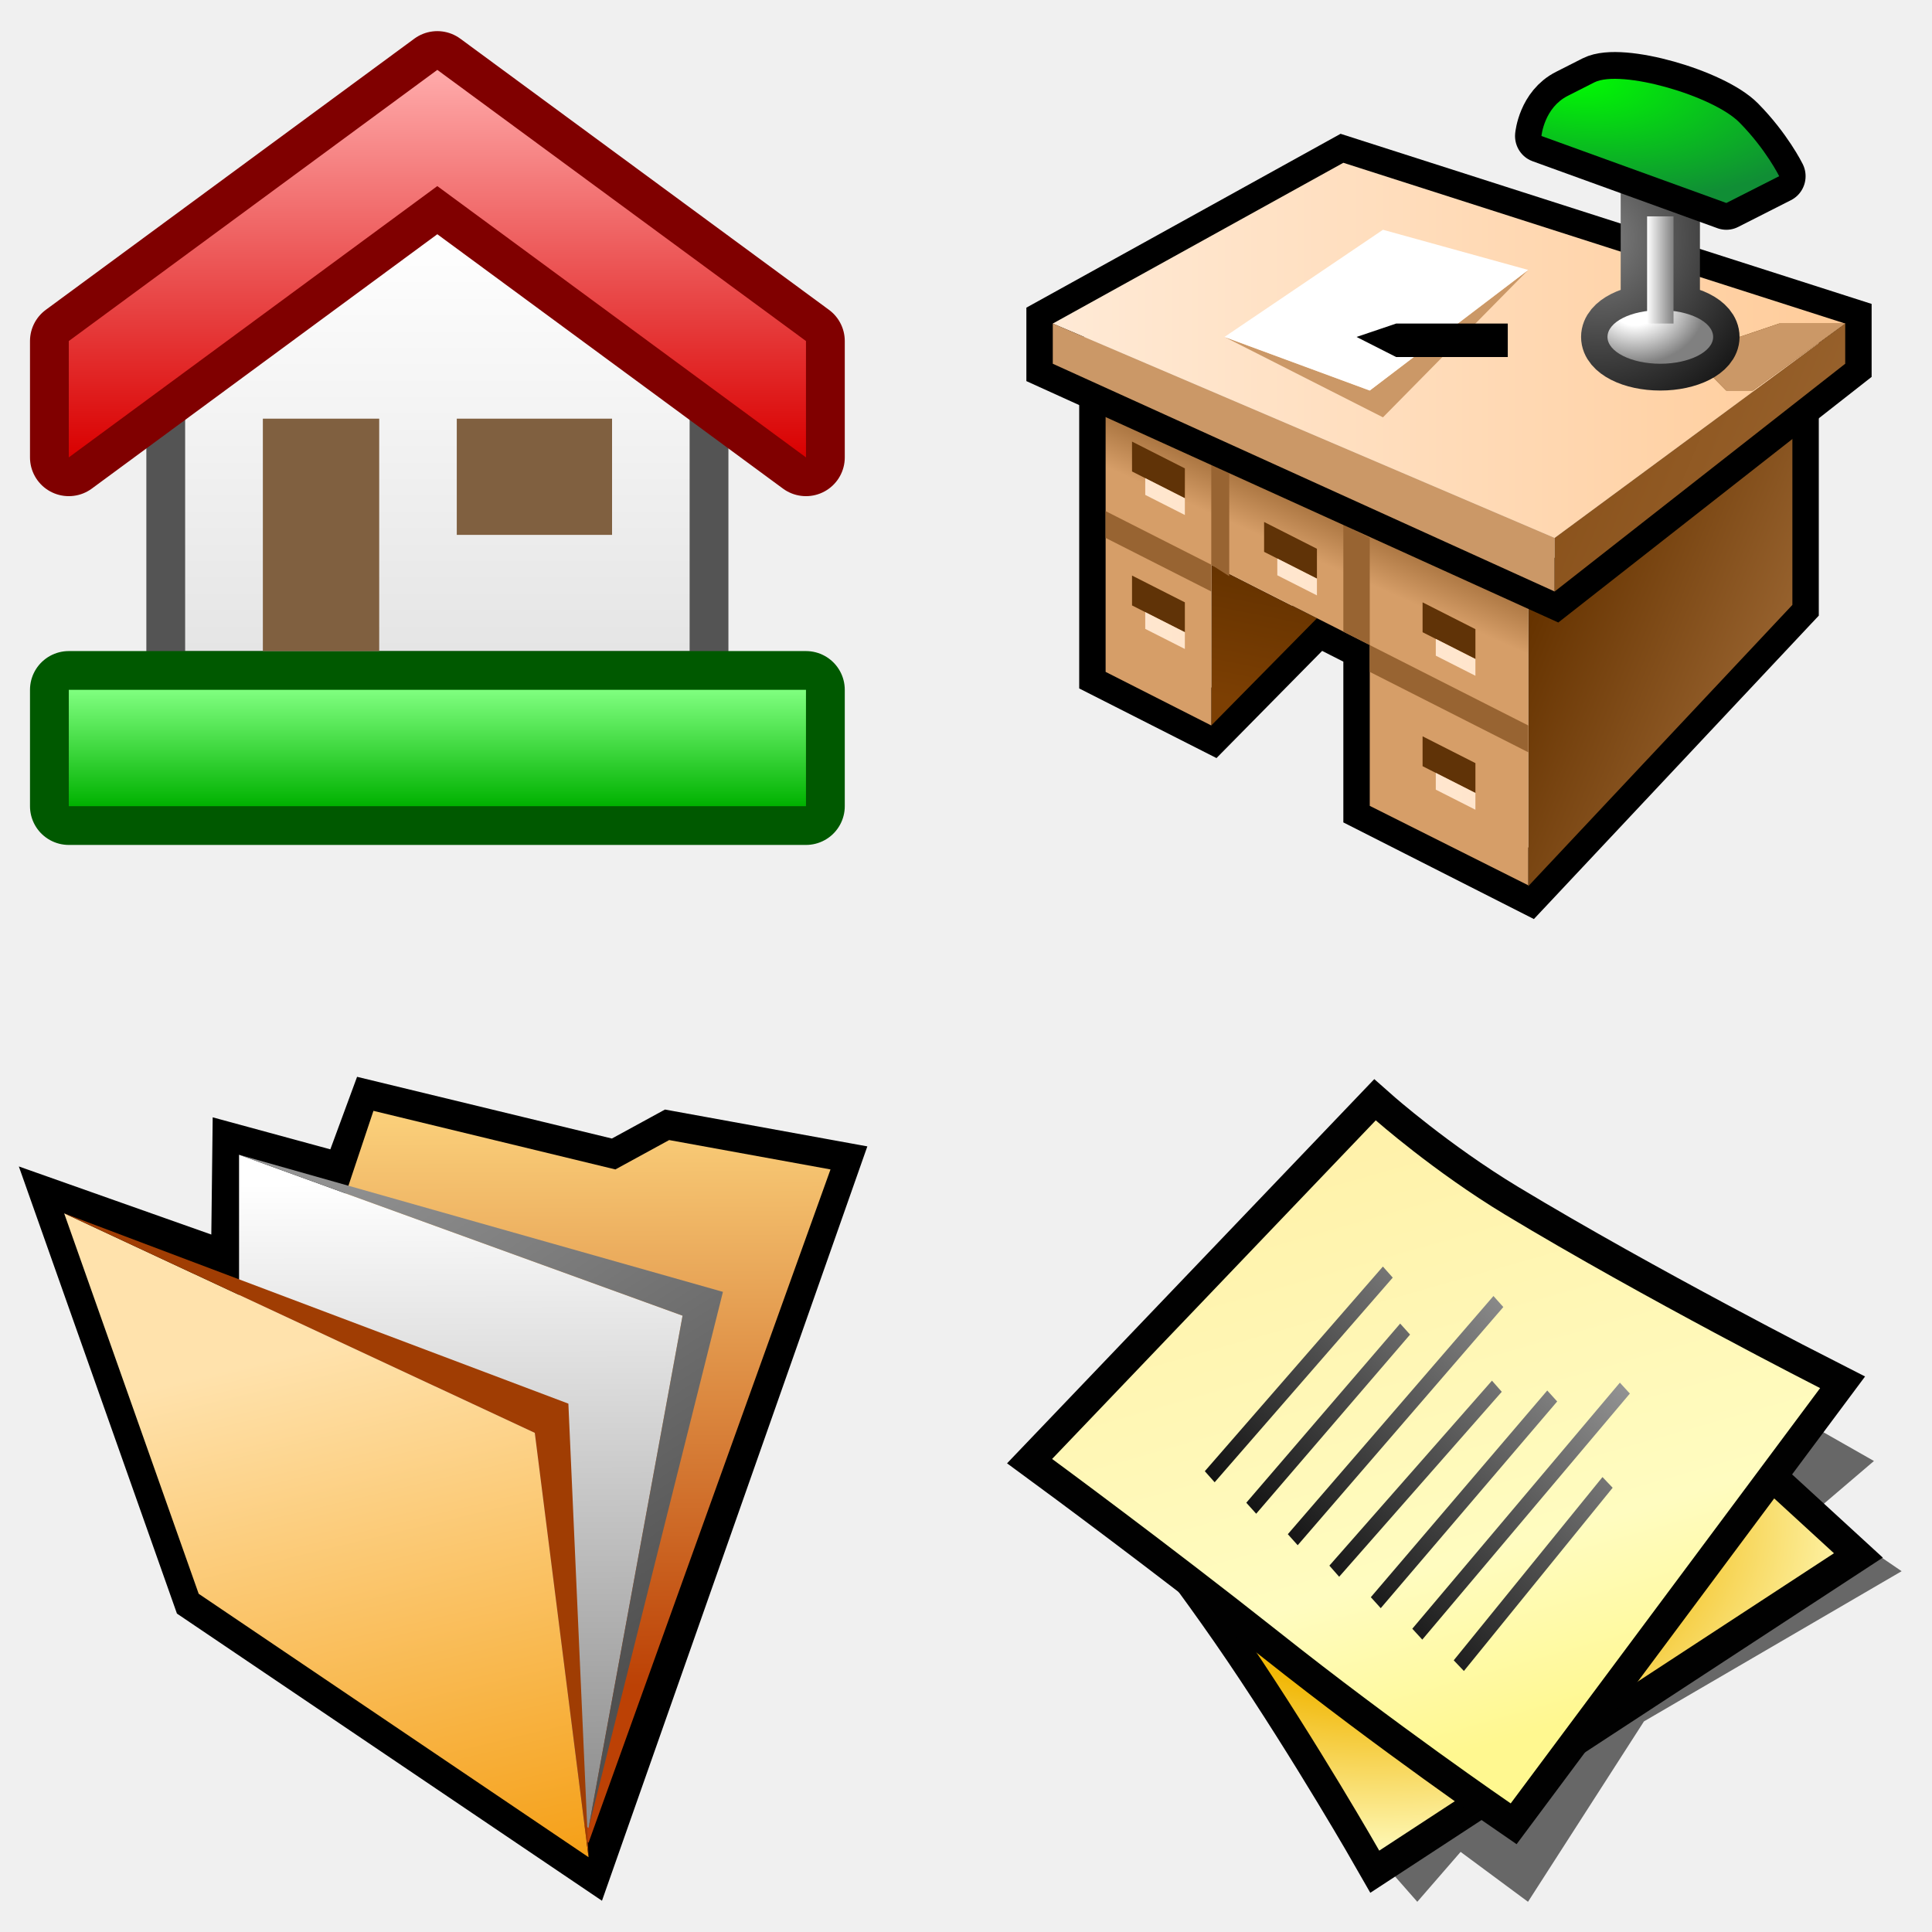
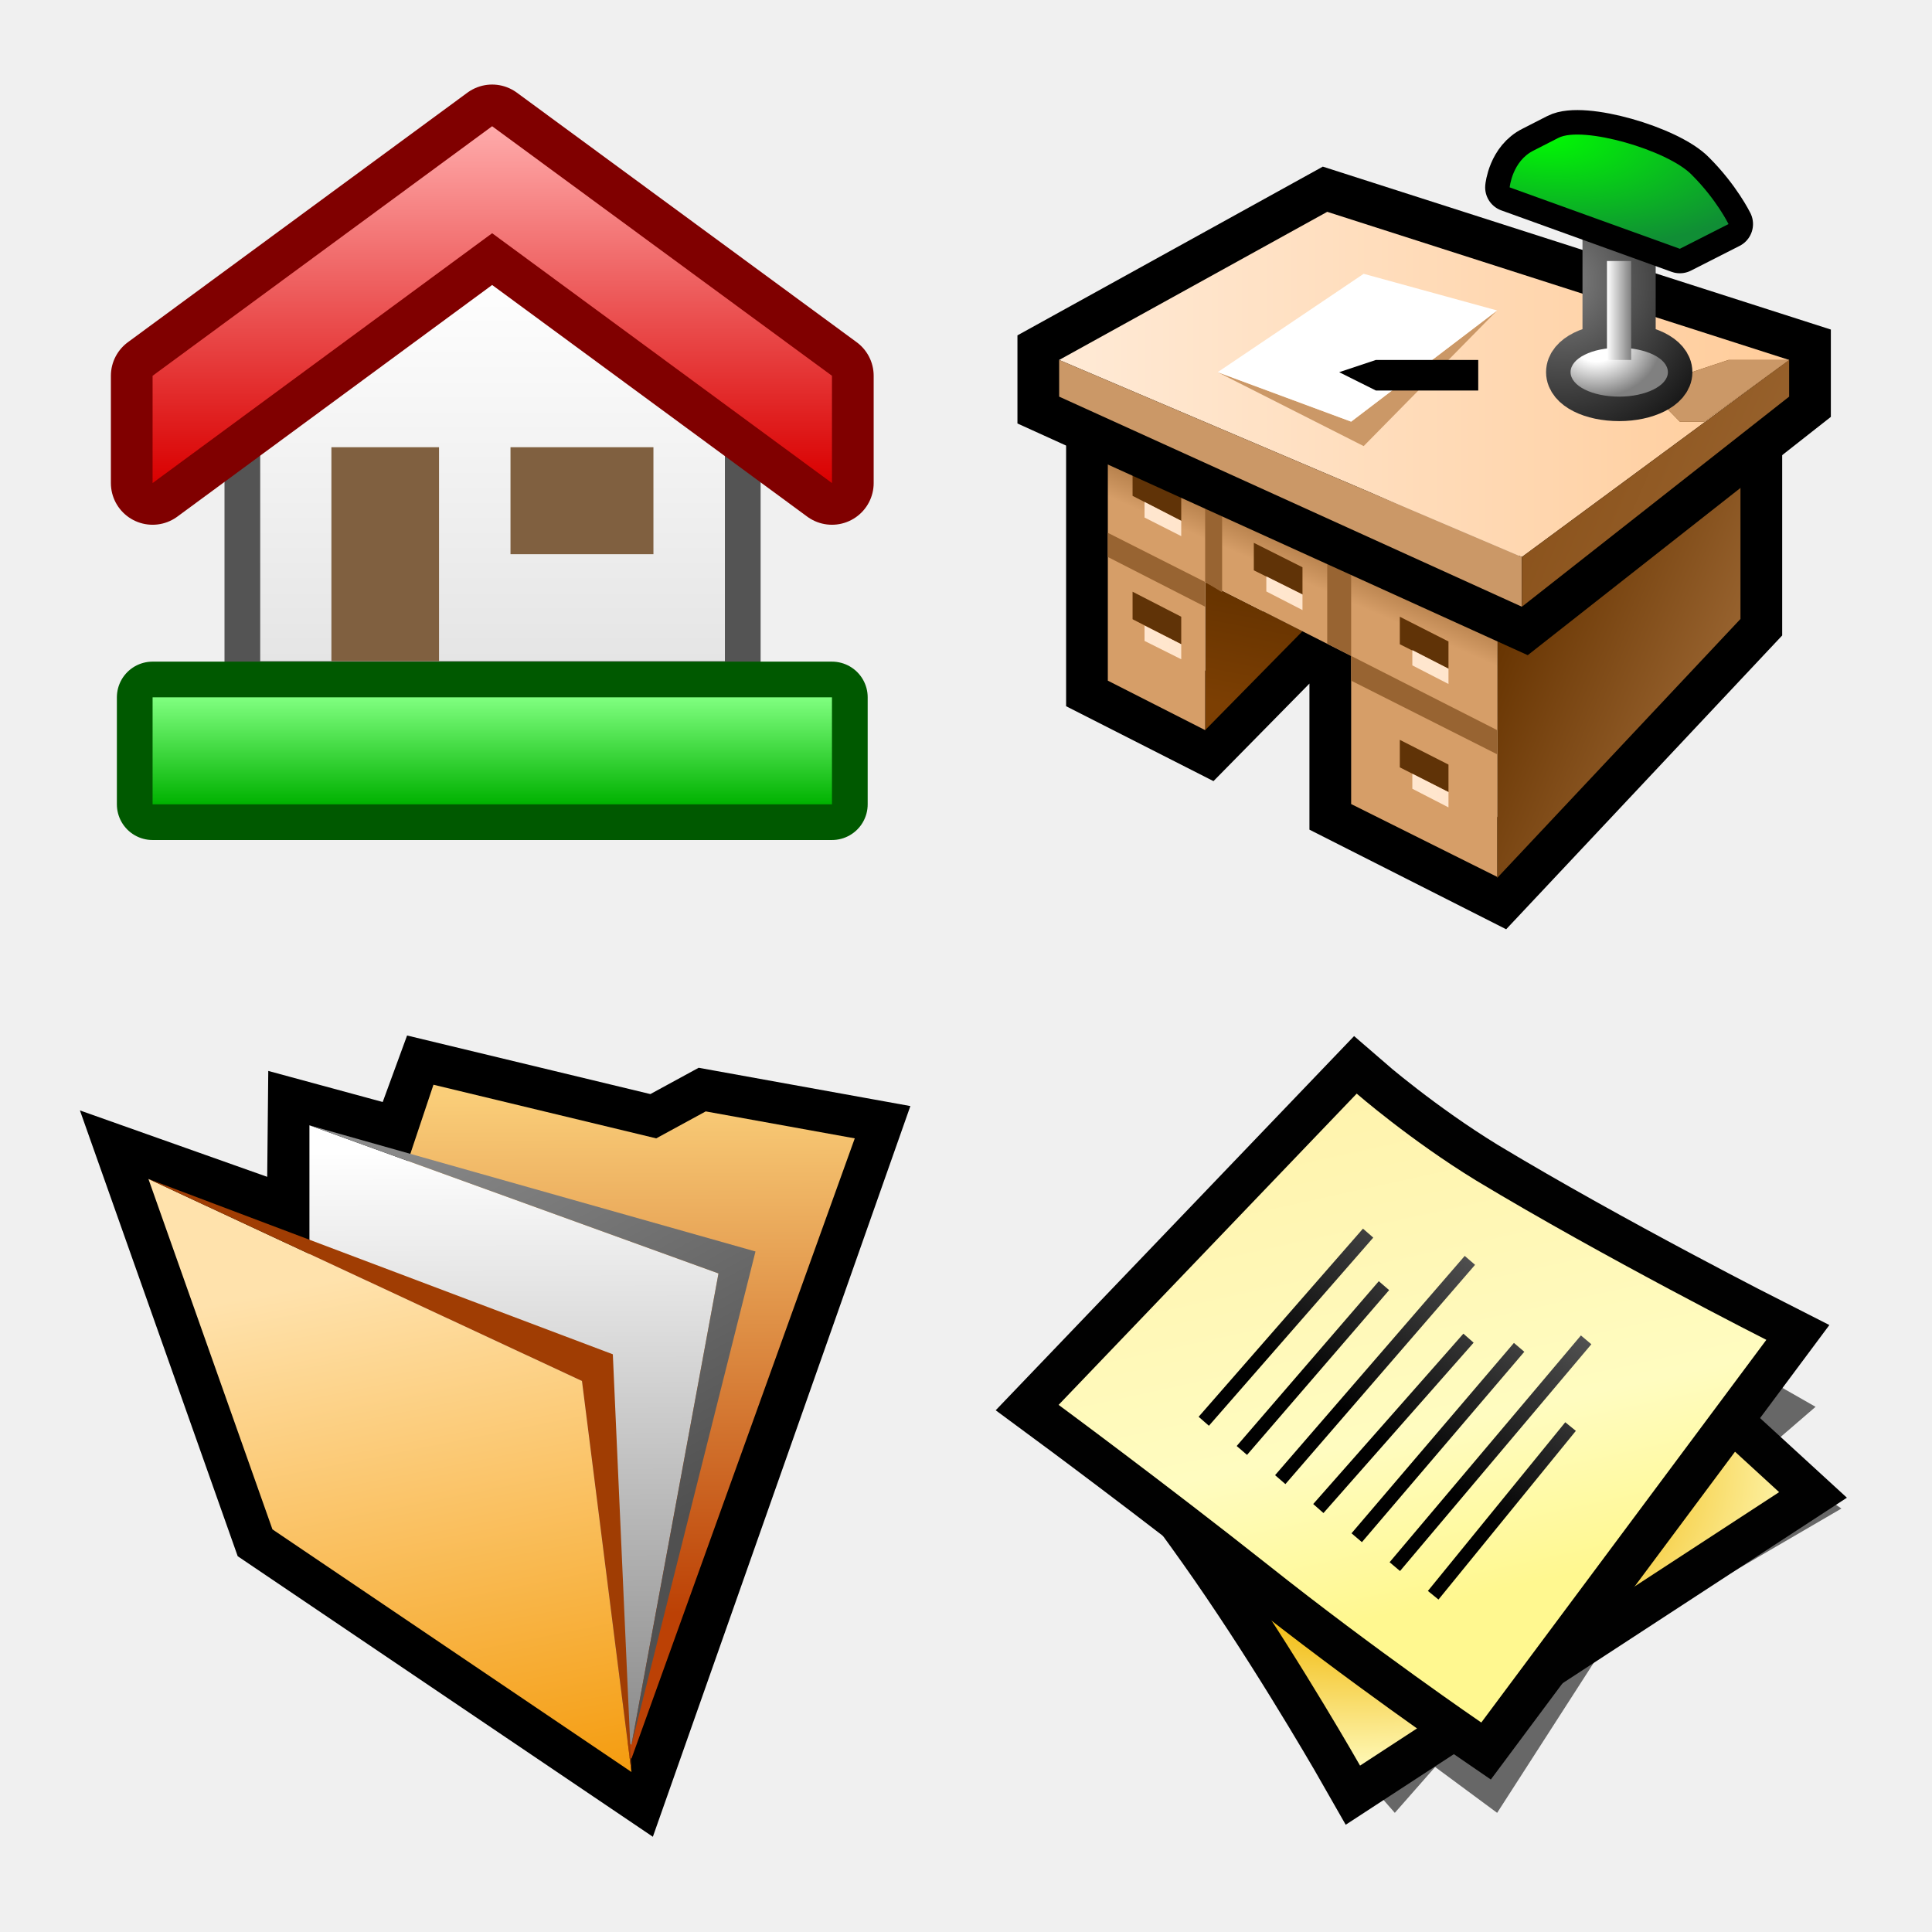
<svg xmlns="http://www.w3.org/2000/svg" version="1.1" width="64" height="64" color-interpolation="linearRGB">
  <g>
-     <path style="fill:none; stroke:#545454; stroke-width:5.142" d="M48.7 46.13V30.71L31.98 17.86L15.27 30.71V46.13H48.7z" transform="matrix(0.4999,0,0,0.4993,-1.5004,-1.4647)" />
-     <linearGradient id="gradient0" gradientUnits="userSpaceOnUse" x1="166.96" y1="17.86" x2="166.96" y2="46.13">
+     <path style="fill:none; stroke:#545454; stroke-width:2.569" d="M22.84 21.55V13.85L14.47 7.44L6.13 13.85V21.55H22.84z" transform="matrix(0.9212,0,0,0.9206,2.973,2.0642)" />
+     <linearGradient id="gradient0" gradientUnits="userSpaceOnUse" x1="81.95" y1="7.44" x2="81.95" y2="21.55">
      <stop offset="0" stop-color="#ffffff" />
      <stop offset="1" stop-color="#e5e5e5" />
    </linearGradient>
-     <path style="fill:url(#gradient0)" d="M48.7 46.13V30.71L31.98 17.86L15.27 30.71V46.13H48.7z" transform="matrix(0.4999,0,0,0.4993,-1.5004,-1.4647)" />
-     <path style="fill:none; stroke:#800000; stroke-width:5.142; stroke-linejoin:round" d="M56.41 33.28V25.56L31.98 7.57L7.56 25.56V33.28L31.98 15.28L56.41 33.28z" transform="matrix(0.4999,0,0,0.4993,-1.5004,-1.4647)" />
-     <linearGradient id="gradient1" gradientUnits="userSpaceOnUse" x1="169.54" y1="7.55" x2="169.54" y2="33.28">
+     <path style="fill:url(#gradient0)" d="M22.84 21.55V13.85L14.47 7.44L6.13 13.85V21.55H22.84z" transform="matrix(0.9212,0,0,0.9206,2.973,2.0642)" />
+     <path style="fill:none; stroke:#800000; stroke-width:3; stroke-linejoin:round" d="M26.69 15.14V11.28L14.47 2.3L2.26 11.28V15.14L14.47 6.15L26.69 15.14z" transform="matrix(0.9212,0,0,0.9206,2.973,2.0642)" />
+     <linearGradient id="gradient1" gradientUnits="userSpaceOnUse" x1="83.25" y1="2.29" x2="83.25" y2="15.14">
      <stop offset="0" stop-color="#ffabab" />
      <stop offset="1" stop-color="#d90000" />
    </linearGradient>
-     <path style="fill:url(#gradient1)" d="M56.41 33.28V25.56L31.98 7.57L7.56 25.56V33.28L31.98 15.28L56.41 33.28z" transform="matrix(0.4999,0,0,0.4993,-1.5004,-1.4647)" />
-     <path style="fill:none; stroke:#005900; stroke-width:5.142; stroke-linejoin:round" d="M56.41 56.42V48.7H7.56V56.42H56.41z" transform="matrix(0.4999,0,0,0.4993,-1.5004,-1.4647)" />
-     <linearGradient id="gradient2" gradientUnits="userSpaceOnUse" x1="169.54" y1="48.7" x2="169.54" y2="56.42">
+     <path style="fill:url(#gradient1)" d="M26.69 15.14V11.28L14.47 2.3L2.26 11.28V15.14L14.47 6.15L26.69 15.14z" transform="matrix(0.9212,0,0,0.9206,2.973,2.0642)" />
+     <path style="fill:none; stroke:#005900; stroke-width:2.569; stroke-linejoin:round" d="M26.69 26.7V22.85H2.26V26.7H26.69z" transform="matrix(0.9212,0,0,0.9206,2.973,2.0642)" />
+     <linearGradient id="gradient2" gradientUnits="userSpaceOnUse" x1="83.25" y1="22.85" x2="83.25" y2="26.7">
      <stop offset="0" stop-color="#80ff80" />
      <stop offset="1" stop-color="#00b200" />
    </linearGradient>
-     <path style="fill:url(#gradient2)" d="M56.41 56.42V48.7H7.56V56.42H56.41z" transform="matrix(0.4999,0,0,0.4993,-1.5004,-1.4647)" />
-     <path style="fill:#806040" d="M20.42 30.71V46.13H28.13V30.71H20.42z" transform="matrix(0.4999,0,0,0.4993,-1.5004,-1.4647)" />
-     <path style="fill:#806040" d="M33.27 30.71V38.42H43.56V30.71H33.27z" transform="matrix(0.4999,0,0,0.4993,-1.5004,-1.4647)" />
-     <path style="fill:none; stroke:#000000; stroke-width:3.798" d="M4.83 16.5L14.36 41.11L41.98 58.15L59.12 13.66L47.69 11.76L43.88 13.66L26.74 9.87L24.83 14.6L17.22 12.71L17.12 20.47L4.83 16.5z" transform="matrix(0.4676,0,0,0.5121,-0.1329,31.7437)" />
-     <linearGradient id="gradient3" gradientUnits="userSpaceOnUse" x1="99.68" y1="10.34" x2="99.82" y2="46.85">
+     <path style="fill:url(#gradient2)" d="M26.69 26.7V22.85H2.26V26.7H26.69z" transform="matrix(0.9212,0,0,0.9206,2.973,2.0642)" />
+     <path style="fill:#806040" d="M8.69 13.85V21.55H12.56V13.85H8.69z" transform="matrix(0.9212,0,0,0.9206,2.973,2.0642)" />
+     <path style="fill:#806040" d="M15.13 13.85V17.7H20.27V13.85H15.13z" transform="matrix(0.9212,0,0,0.9206,2.973,2.0642)" />
+     <path style="fill:none; stroke:#000000; stroke-width:3" d="M2.11 40.18L6.57 52.79L19.48 61.52L27.51 38.72L22.15 37.75L20.37 38.72L12.36 36.79L11.47 39.22L7.9 38.25L7.86 42.22L2.11 40.18z" transform="matrix(0.9212,0,0,0.9206,2.973,2.0642)" />
+     <linearGradient id="gradient3" gradientUnits="userSpaceOnUse" x1="46.47" y1="37.02" x2="46.54" y2="55.72">
      <stop offset="0" stop-color="#face79" />
      <stop offset="1" stop-color="#bc4105" />
    </linearGradient>
-     <path style="fill:url(#gradient3)" d="M26.74 9.87L15.31 41.11L41.98 57.21L59.12 13.66L47.69 11.76L43.88 13.66L26.74 9.87z" transform="matrix(0.4676,0,0,0.5121,-0.1329,31.7437)" />
-     <linearGradient id="gradient4" gradientUnits="userSpaceOnUse" x1="100.29" y1="14.3" x2="100.44" y2="54.69">
+     <path style="fill:url(#gradient3)" d="M12.36 36.79L7.01 52.79L19.48 61.04L27.51 38.72L22.15 37.75L20.37 38.72L12.36 36.79z" transform="matrix(0.9212,0,0,0.9206,2.973,2.0642)" />
+     <linearGradient id="gradient4" gradientUnits="userSpaceOnUse" x1="46.75" y1="39.06" x2="46.83" y2="59.75">
      <stop offset="0" stop-color="#ffffff" />
      <stop offset="1" stop-color="#8e8e8e" />
    </linearGradient>
-     <path style="fill:url(#gradient4)" d="M17.22 12.71V41.11L41.98 56.26L48.64 23.12L17.22 12.71z" transform="matrix(0.4676,0,0,0.5121,-0.1329,31.7437)" />
-     <linearGradient id="gradient5" gradientUnits="userSpaceOnUse" x1="76.58" y1="-22.92" x2="98.6" y2="14.54">
+     <path style="fill:url(#gradient4)" d="M7.9 38.25V52.79L19.48 60.54L22.61 43.58L7.9 38.25z" transform="matrix(0.9212,0,0,0.9206,2.973,2.0642)" />
+     <linearGradient id="gradient5" gradientUnits="userSpaceOnUse" x1="35.66" y1="20" x2="45.97" y2="39.18">
      <stop offset="0" stop-color="#9a9a9a" />
      <stop offset="1" stop-color="#505050" />
    </linearGradient>
-     <path style="fill:url(#gradient5)" d="M17.22 12.71L48.64 23.12L41.98 56.26L51.5 21.58L17.22 12.71z" transform="matrix(0.4676,0,0,0.5121,-0.1329,31.7437)" />
-     <linearGradient id="gradient6" gradientUnits="userSpaceOnUse" x1="86.27" y1="11.38" x2="94.87" y2="50.85">
+     <path style="fill:url(#gradient5)" d="M7.9 38.25L22.61 43.58L19.48 60.54L23.94 42.79L7.9 38.25z" transform="matrix(0.9212,0,0,0.9206,2.973,2.0642)" />
+     <linearGradient id="gradient6" gradientUnits="userSpaceOnUse" x1="40.2" y1="37.56" x2="44.22" y2="57.77">
      <stop offset="0" stop-color="#ffe2ac" />
      <stop offset="1" stop-color="#f49806" />
    </linearGradient>
-     <path style="fill:url(#gradient6)" d="M4.83 16.5L14.36 41.11L41.98 58.15L38.17 30.7L4.83 16.5z" transform="matrix(0.4676,0,0,0.5121,-0.1329,31.7437)" />
-     <path style="fill:#a03d03" d="M4.83 16.5L38.17 30.7L41.98 58.15L40.55 28.81L4.83 16.5z" transform="matrix(0.4676,0,0,0.5121,-0.1329,31.7437)" />
-     <path style="fill:none; stroke:#000000; stroke-width:4" d="M6 24V46L14 50L22 42L26 44V56L38 62L58 41V25" transform="matrix(0.4375,0,0,0.4438,34,1.8421)" />
-     <linearGradient id="gradient7" gradientUnits="userSpaceOnUse" x1="51.61" y1="9.89" x2="69.91" y2="17.59">
+     <path style="fill:url(#gradient6)" d="M2.11 40.18L6.57 52.79L19.48 61.52L17.7 47.45L2.11 40.18z" transform="matrix(0.9212,0,0,0.9206,2.973,2.0642)" />
+     <path style="fill:#a03d03" d="M2.11 40.18L17.7 47.45L19.48 61.52L18.81 46.49L2.11 40.18z" transform="matrix(0.9212,0,0,0.9206,2.973,2.0642)" />
+     <path style="fill:none; stroke:#000000; stroke-width:3" d="M36.61 12.48V22.25L40.11 24.03L43.61 20.47L45.36 21.36V26.69L50.61 29.35L59.36 20.03V12.93" transform="matrix(0.9212,0,0,0.9206,2.973,2.0642)" />
+     <linearGradient id="gradient7" gradientUnits="userSpaceOnUse" x1="56.56" y1="6.23" x2="64.58" y2="9.64">
      <stop offset="0.007" stop-color="#663300" />
      <stop offset="1" stop-color="#9b6632" />
    </linearGradient>
-     <path style="fill:url(#gradient7)" d="M38 62L58 41V24L38 41V62z" transform="matrix(0.4375,0,0,0.4438,34,1.8421)" />
-     <linearGradient id="gradient8" gradientUnits="userSpaceOnUse" x1="-2.79" y1="44.49" x2="-1" y2="35.33">
+     <path style="fill:url(#gradient7)" d="M50.61 29.35L59.36 20.03V12.48L50.61 20.03V29.35z" transform="matrix(0.9212,0,0,0.9206,2.973,2.0642)" />
+     <linearGradient id="gradient8" gradientUnits="userSpaceOnUse" x1="32.77" y1="21.57" x2="33.56" y2="17.52">
      <stop offset="0" stop-color="#7c3f03" />
      <stop offset="1" stop-color="#663300" />
    </linearGradient>
-     <path style="fill:url(#gradient8)" d="M14 38V50L22 42L14 38z" transform="matrix(0.4375,0,0,0.4438,34,1.8421)" />
-     <linearGradient id="gradient9" gradientUnits="userSpaceOnUse" x1="62.47" y1="51.41" x2="61" y2="54.77">
+     <path style="fill:url(#gradient8)" d="M40.11 18.7V24.03L43.61 20.47L40.11 18.7z" transform="matrix(0.9212,0,0,0.9206,2.973,2.0642)" />
+     <linearGradient id="gradient9" gradientUnits="userSpaceOnUse" x1="61.33" y1="24.64" x2="60.68" y2="26.13">
      <stop offset="0" stop-color="#a8733f" />
      <stop offset="1" stop-color="#d69e68" />
    </linearGradient>
-     <path style="fill:url(#gradient9)" d="M26 56L38 61.93V38.99L6 25.98V46L14 50V38L26 43.99V56z" transform="matrix(0.4375,0,0,0.4438,34,1.8421)" />
-     <path style="fill:#986432" d="M14 40V38L6 34V36L14 40z            M38 52V50L26 44V46L38 52z            M15.36 38.86L14 38V30L15.36 30.87V38.86z            M26 44L24 43V35L26 36V44z" transform="matrix(0.4375,0,0,0.4438,34,1.8421)" />
-     <path style="fill:#603307" d="M8 38.81L12 40.81V43.04L8 41.04V38.81z" transform="matrix(0.4375,0,0,0.4438,34,1.8421)" />
-     <path style="fill:#603307" d="M8 28.81L12 30.81V33.04L8 31.04V28.81z" transform="matrix(0.4375,0,0,0.4438,34,1.8421)" />
-     <path style="fill:#603307" d="M18 34.81L22 36.81V39.04L18 37.04V34.81z" transform="matrix(0.4375,0,0,0.4438,34,1.8421)" />
-     <path style="fill:#603307" d="M30 40.81L34 42.81V45.04L30 43.04V40.81z" transform="matrix(0.4375,0,0,0.4438,34,1.8421)" />
-     <path style="fill:#603307" d="M30 50.81L34 52.81V55.04L30 53.04V50.81z" transform="matrix(0.4375,0,0,0.4438,34,1.8421)" />
-     <linearGradient id="gradient10" gradientUnits="userSpaceOnUse" x1="-4" y1="-20" x2="64" y2="-20">
+     <path style="fill:url(#gradient9)" d="M45.36 26.69L50.61 29.31V19.13L36.61 13.36V22.25L40.11 24.03V18.7L45.36 21.36V26.69z" transform="matrix(0.9212,0,0,0.9206,2.973,2.0642)" />
+     <path style="fill:#986432" d="M40.11 19.59V18.7L36.61 16.93V17.8L40.11 19.59z            M50.61 24.9V24.03L45.36 21.36V22.25L50.61 24.9z            M40.72 19.07L40.11 18.7V15.14L40.72 15.53V19.07z            M45.36 21.36L44.5 20.92V17.37L45.36 17.8V21.36z" transform="matrix(0.9212,0,0,0.9206,2.973,2.0642)" />
+     <path style="fill:#603307" d="M37.5 19.05L39.25 19.95V20.94L37.5 20.04V19.05z" transform="matrix(0.9212,0,0,0.9206,2.973,2.0642)" />
+     <path style="fill:#603307" d="M37.5 14.61L39.25 15.51V16.5L37.5 15.6V14.61z" transform="matrix(0.9212,0,0,0.9206,2.973,2.0642)" />
+     <path style="fill:#603307" d="M41.86 17.29L43.61 18.17V19.15L41.86 18.28V17.29z" transform="matrix(0.9212,0,0,0.9206,2.973,2.0642)" />
+     <path style="fill:#603307" d="M47.11 19.95L48.86 20.84V21.82L47.11 20.94V19.95z" transform="matrix(0.9212,0,0,0.9206,2.973,2.0642)" />
+     <path style="fill:#603307" d="M47.11 24.38L48.86 25.27V26.26L47.11 25.37V24.38z" transform="matrix(0.9212,0,0,0.9206,2.973,2.0642)" />
+     <linearGradient id="gradient10" gradientUnits="userSpaceOnUse" x1="32.25" y1="-7.03" x2="62" y2="-7.03">
      <stop offset="0" stop-color="#ffeddc" />
      <stop offset="1" stop-color="#ffcb98" />
    </linearGradient>
-     <path style="fill:url(#gradient10)" d="M9 41.54L12 43.04V44.29L9 42.79V41.54z" transform="matrix(0.4375,0,0,0.4438,34,1.8421)" />
-     <linearGradient id="gradient11" gradientUnits="userSpaceOnUse" x1="-4" y1="-30" x2="64" y2="-30">
+     <path style="fill:url(#gradient10)" d="M37.93 20.27L39.25 20.94V21.48L37.93 20.82V20.27z" transform="matrix(0.9212,0,0,0.9206,2.973,2.0642)" />
+     <linearGradient id="gradient11" gradientUnits="userSpaceOnUse" x1="32.25" y1="-11.47" x2="62" y2="-11.47">
      <stop offset="0" stop-color="#ffeddc" />
      <stop offset="1" stop-color="#ffcb98" />
    </linearGradient>
-     <path style="fill:url(#gradient11)" d="M9 31.54L12 33.04V34.29L9 32.79V31.54z" transform="matrix(0.4375,0,0,0.4438,34,1.8421)" />
-     <linearGradient id="gradient12" gradientUnits="userSpaceOnUse" x1="6" y1="-24" x2="74" y2="-24">
+     <path style="fill:url(#gradient11)" d="M37.93 15.82L39.25 16.5V17.05L37.93 16.38V15.82z" transform="matrix(0.9212,0,0,0.9206,2.973,2.0642)" />
+     <linearGradient id="gradient12" gradientUnits="userSpaceOnUse" x1="36.61" y1="-8.8" x2="66.37" y2="-8.8">
      <stop offset="0" stop-color="#ffeddc" />
      <stop offset="1" stop-color="#ffcb98" />
    </linearGradient>
-     <path style="fill:url(#gradient12)" d="M19 37.54L22 39.04V40.29L19 38.79V37.54z" transform="matrix(0.4375,0,0,0.4438,34,1.8421)" />
-     <linearGradient id="gradient13" gradientUnits="userSpaceOnUse" x1="18" y1="-18" x2="86" y2="-18">
+     <path style="fill:url(#gradient12)" d="M42.31 18.5L43.61 19.15V19.71L42.31 19.04V18.5z" transform="matrix(0.9212,0,0,0.9206,2.973,2.0642)" />
+     <linearGradient id="gradient13" gradientUnits="userSpaceOnUse" x1="41.86" y1="-6.13" x2="71.62" y2="-6.13">
      <stop offset="0" stop-color="#ffeddc" />
      <stop offset="1" stop-color="#ffcb98" />
    </linearGradient>
-     <path style="fill:url(#gradient13)" d="M31 43.54L34 45.04V46.29L31 44.79V43.54z" transform="matrix(0.4375,0,0,0.4438,34,1.8421)" />
-     <linearGradient id="gradient14" gradientUnits="userSpaceOnUse" x1="18" y1="-8" x2="86" y2="-8">
+     <path style="fill:url(#gradient13)" d="M47.56 21.15L48.86 21.82V22.37L47.56 21.7V21.15z" transform="matrix(0.9212,0,0,0.9206,2.973,2.0642)" />
+     <linearGradient id="gradient14" gradientUnits="userSpaceOnUse" x1="41.86" y1="-1.7" x2="71.62" y2="-1.7">
      <stop offset="0" stop-color="#ffeddc" />
      <stop offset="1" stop-color="#ffcb98" />
    </linearGradient>
-     <path style="fill:url(#gradient14)" d="M31 53.54L34 55.04V56.29L31 54.79V53.54z" transform="matrix(0.4375,0,0,0.4438,34,1.8421)" />
-     <path style="fill:none; stroke:#000000; stroke-width:4" d="M2 20V23L40 40L62 23V20L24 8L2 20z" transform="matrix(0.4375,0,0,0.4438,34,1.8421)" />
-     <linearGradient id="gradient15" gradientUnits="userSpaceOnUse" x1="-4" y1="-20" x2="64" y2="-20">
+     <path style="fill:url(#gradient14)" d="M47.56 25.6L48.86 26.26V26.81L47.56 26.14V25.6z" transform="matrix(0.9212,0,0,0.9206,2.973,2.0642)" />
+     <path style="fill:none; stroke:#000000; stroke-width:3" d="M34.86 10.71V12.03L51.5 19.59L61.11 12.03V10.71L44.5 5.38L34.86 10.71z" transform="matrix(0.9212,0,0,0.9206,2.973,2.0642)" />
+     <linearGradient id="gradient15" gradientUnits="userSpaceOnUse" x1="32.25" y1="-7.03" x2="62" y2="-7.03">
      <stop offset="0" stop-color="#ffeddc" />
      <stop offset="1" stop-color="#ffcb98" />
    </linearGradient>
-     <path style="fill:url(#gradient15)" d="M24 8L2 20L40 36L62 20L24 8z" transform="matrix(0.4375,0,0,0.4438,34,1.8421)" />
-     <path style="fill:#cb9867" d="M2 20V23L40 40V36L2 20z" transform="matrix(0.4375,0,0,0.4438,34,1.8421)" />
-     <linearGradient id="gradient16" gradientUnits="userSpaceOnUse" x1="50.61" y1="3.9" x2="68.91" y2="11.59">
+     <path style="fill:url(#gradient15)" d="M44.5 5.38L34.86 10.71L51.5 17.8L61.11 10.71L44.5 5.38z" transform="matrix(0.9212,0,0,0.9206,2.973,2.0642)" />
+     <path style="fill:#cb9867" d="M34.86 10.71V12.03L51.5 19.59V17.8L34.86 10.71z" transform="matrix(0.9212,0,0,0.9206,2.973,2.0642)" />
+     <linearGradient id="gradient16" gradientUnits="userSpaceOnUse" x1="56.13" y1="3.56" x2="64.13" y2="6.98">
      <stop offset="0" stop-color="#89511a" />
      <stop offset="1" stop-color="#98622d" />
    </linearGradient>
-     <path style="fill:url(#gradient16)" d="M40 36V40L62 23V20L40 36z" transform="matrix(0.4375,0,0,0.4438,34,1.8421)" />
-     <path style="fill:#cb9867" d="M38 16L26 25L15 21L27 27L38 16z" transform="matrix(0.4375,0,0,0.4438,34,1.8421)" />
-     <path style="fill:#ffffff" d="M27 13L38 16L26 25L15 21L27 13z" transform="matrix(0.4375,0,0,0.4438,34,1.8421)" />
-     <path style="fill:#000000" d="M28 20L25 21L28 22.5H36.45V20H28z" transform="matrix(0.4375,0,0,0.4438,34,1.8421)" />
-     <linearGradient id="gradient17" gradientUnits="userSpaceOnUse" x1="-2.79" y1="44.49" x2="-1" y2="35.33">
+     <path style="fill:url(#gradient16)" d="M51.5 17.8V19.59L61.11 12.03V10.71L51.5 17.8z" transform="matrix(0.9212,0,0,0.9206,2.973,2.0642)" />
+     <path style="fill:#cb9867" d="M50.61 8.93L45.36 12.93L40.56 11.15L45.81 13.81L50.61 8.93z" transform="matrix(0.9212,0,0,0.9206,2.973,2.0642)" />
+     <path style="fill:#ffffff" d="M45.81 7.61L50.61 8.93L45.36 12.93L40.56 11.15L45.81 7.61z" transform="matrix(0.9212,0,0,0.9206,2.973,2.0642)" />
+     <path style="fill:#000000" d="M46.25 10.71L44.93 11.15L46.25 11.81H49.93V10.71H46.25z" transform="matrix(0.9212,0,0,0.9206,2.973,2.0642)" />
+     <linearGradient id="gradient17" gradientUnits="userSpaceOnUse" x1="32.77" y1="21.57" x2="33.56" y2="17.52">
      <stop offset="0" stop-color="#7c3f03" />
      <stop offset="1" stop-color="#663300" />
    </linearGradient>
-     <path style="fill:url(#gradient17)" d="M52 21L49 24H51.99L52.99 25H55L62 20H57L54 21H52z" transform="matrix(0.4375,0,0,0.4438,34,1.8421)" />
-     <path style="fill:#cb9867" d="M52 21L49 24H51.99L52.99 25H55L62 20H57L54 21H52z" transform="matrix(0.4375,0,0,0.4438,34,1.8421)" />
-     <radialGradient id="gradient18" gradientUnits="userSpaceOnUse" cx="0" cy="0" r="64" gradientTransform="matrix(0.2572,0,0,0.2728,43.3348,13.6)">
+     <path style="fill:url(#gradient17)" d="M56.75 11.15L55.43 12.48H56.74L57.18 12.93H58.06L61.11 10.71H58.93L57.61 11.15H56.75z" transform="matrix(0.9212,0,0,0.9206,2.973,2.0642)" />
+     <path style="fill:#cb9867" d="M56.75 11.15L55.43 12.48H56.74L57.18 12.93H58.06L61.11 10.71H58.93L57.61 11.15H56.75z" transform="matrix(0.9212,0,0,0.9206,2.973,2.0642)" />
+     <radialGradient id="gradient18" gradientUnits="userSpaceOnUse" cx="0" cy="0" r="64" gradientTransform="matrix(0.1124,0,0,0.1209,52.9589,7.8776)">
      <stop offset="0" stop-color="#808080" />
      <stop offset="1" stop-color="#000000" />
    </radialGradient>
-     <path style="fill:none; stroke:url(#gradient18); stroke-width:4" d="M48 19C45.79 19 44 19.88 44 21C44 22.1 45.79 23 48 23C50.2 23 52 22.1 52 21C52 19.88 50.2 19 48 19z            M47 20V12H49V20H47z" transform="matrix(0.4375,0,0,0.4438,34,1.8421)" />
-     <radialGradient id="gradient19" gradientUnits="userSpaceOnUse" cx="0" cy="0" r="64" gradientTransform="matrix(0.0822,0,0,0.0666,46.115,18.7299)">
+     <path style="fill:none; stroke:url(#gradient18); stroke-width:1.762" d="M55 10.27C54.02 10.27 53.25 10.65 53.25 11.15C53.25 11.64 54.02 12.03 55 12.03C55.95 12.03 56.75 11.64 56.75 11.15C56.75 10.65 55.95 10.27 55 10.27z            M54.56 10.71V7.15H55.43V10.71H54.56z" transform="matrix(0.9212,0,0,0.9206,2.973,2.0642)" />
+     <radialGradient id="gradient19" gradientUnits="userSpaceOnUse" cx="0" cy="0" r="64" gradientTransform="matrix(0.0359,0,0,0.0295,54.1753,10.1543)">
      <stop offset="0" stop-color="#ffffff" />
      <stop offset="0.33" stop-color="#ffffff" />
      <stop offset="1" stop-color="#808080" />
    </radialGradient>
-     <path style="fill:url(#gradient19)" d="M48 19C45.79 19 44 19.88 44 21C44 22.1 45.79 23 48 23C50.2 23 52 22.1 52 21C52 19.88 50.2 19 48 19z" transform="matrix(0.4375,0,0,0.4438,34,1.8421)" />
-     <linearGradient id="gradient20" gradientUnits="userSpaceOnUse" x1="47" y1="10.19" x2="49" y2="10.19">
+     <path style="fill:url(#gradient19)" d="M55 10.27C54.02 10.27 53.25 10.65 53.25 11.15C53.25 11.64 54.02 12.03 55 12.03C55.95 12.03 56.75 11.64 56.75 11.15C56.75 10.65 55.95 10.27 55 10.27z" transform="matrix(0.9212,0,0,0.9206,2.973,2.0642)" />
+     <linearGradient id="gradient20" gradientUnits="userSpaceOnUse" x1="54.56" y1="6.36" x2="55.43" y2="6.36">
      <stop offset="0" stop-color="#ffffff" />
      <stop offset="1" stop-color="#808080" />
    </linearGradient>
-     <path style="fill:url(#gradient20)" d="M47 20V12H49V20H47z" transform="matrix(0.4375,0,0,0.4438,34,1.8421)" />
-     <path style="fill:none; stroke:#000000; stroke-width:4; stroke-linejoin:round" d="M39 6C39 6 39.2 3.89 41 3L43 2C45 1 52 2.99 54 5C56 7 57 9 57 9L53 11L39 6z" transform="matrix(0.4375,0,0,0.4438,34,1.8421)" />
-     <radialGradient id="gradient21" gradientUnits="userSpaceOnUse" cx="0" cy="0" r="64" gradientTransform="matrix(0.3124,0.0362,-0.0163,0.1411,41.2559,1.4328)">
+     <path style="fill:url(#gradient20)" d="M54.56 10.71V7.15H55.43V10.71H54.56z" transform="matrix(0.9212,0,0,0.9206,2.973,2.0642)" />
+     <path style="fill:none; stroke:#000000; stroke-width:1.762; stroke-linejoin:round" d="M51.06 4.5C51.06 4.5 51.15 3.55 51.93 3.17L52.81 2.72C53.68 2.27 56.75 3.16 57.61 4.05C58.5 4.94 58.93 5.82 58.93 5.82L57.18 6.71L51.06 4.5z" transform="matrix(0.9212,0,0,0.9206,2.973,2.0642)" />
+     <radialGradient id="gradient21" gradientUnits="userSpaceOnUse" cx="0" cy="0" r="64" gradientTransform="matrix(0.1366,0.016,-0.0071,0.0626,52.0494,2.4779)">
      <stop offset="0" stop-color="#00ff00" />
      <stop offset="1" stop-color="#108e35" />
    </radialGradient>
-     <path style="fill:url(#gradient21)" d="M39 6C39 6 39.2 3.89 41 3L43 2C45 1 52 2.99 54 5C56 7 57 9 57 9L53 11L39 6z" transform="matrix(0.4375,0,0,0.4438,34,1.8421)" />
-     <path style="fill:#010101; fill-opacity:0.573" d="M27 57L29 59L32.13 55.83L37 59L45.38 47.54L64 38L59 35L61 37L36 49L27 57z            M58 34L62 31L58 29L55 32L58 34z" transform="matrix(0.4584,0,0,0.5215,33.6562,32.2309)" />
-     <path style="fill:none; stroke:#010101; stroke-width:4" d="M6.25 30C6.25 30 11.86 36 16.87 42.5C21.87 49 26.25 55.75 26.25 55.75L59.11 36.86L32 15L6.25 30z" transform="matrix(0.4584,0,0,0.5215,33.6562,32.2309)" />
-     <radialGradient id="gradient22" gradientUnits="userSpaceOnUse" cx="0" cy="0" r="64" gradientTransform="matrix(0.5713,0,0,0.3332,26,35)">
+     <path style="fill:url(#gradient21)" d="M51.06 4.5C51.06 4.5 51.15 3.55 51.93 3.17L52.81 2.72C53.68 2.27 56.75 3.16 57.61 4.05C58.5 4.94 58.93 5.82 58.93 5.82L57.18 6.71L51.06 4.5z" transform="matrix(0.9212,0,0,0.9206,2.973,2.0642)" />
+     <path style="fill:#010101; fill-opacity:0.573" d="M46.02 61.95L46.93 62.99L48.38 61.34L50.61 62.99L54.45 57.02L62.99 52.04L60.7 50.47L61.61 51.52L50.15 57.77L46.02 61.95z            M60.24 49.95L62.06 48.38L60.24 47.34L58.86 48.9L60.24 49.95z" transform="matrix(0.9212,0,0,0.9206,2.973,2.0642)" />
+     <path style="fill:none; stroke:#010101; stroke-width:3" d="M36.52 47.86C36.52 47.86 39.09 51 41.38 54.38C43.68 57.77 45.68 61.29 45.68 61.29L60.75 51.45L48.31 40.04L36.52 47.86z" transform="matrix(0.9212,0,0,0.9206,2.973,2.0642)" />
+     <radialGradient id="gradient22" gradientUnits="userSpaceOnUse" cx="0" cy="0" r="64" gradientTransform="matrix(0.2617,0,0,0.1737,45.5746,50.4832)">
      <stop offset="0.488" stop-color="#f1b706" />
      <stop offset="1" stop-color="#fffcc0" />
    </radialGradient>
-     <path style="fill:url(#gradient22)" d="M6.25 30C6.25 30 11.86 36 16.87 42.5C21.87 49 26.25 55.75 26.25 55.75L59.11 36.86L32 15L6.25 30z" transform="matrix(0.4584,0,0,0.5215,33.6562,32.2309)" />
-     <path style="fill:none; stroke:#010101; stroke-width:4" d="M2.61 30.87C2.61 30.87 10.94 36.25 19 41.86C27.44 47.75 35.75 52.75 35.75 52.75L58.11 26.37C58.11 26.37 45.43 20.7 35.36 15.36C30.18 12.61 26 9.36 26 9.36L2.61 30.87z" transform="matrix(0.4584,0,0,0.5215,33.6562,32.2309)" />
-     <linearGradient id="gradient23" gradientUnits="userSpaceOnUse" x1="107.04" y1="-17.09" x2="118.33" y2="27.98">
+     <path style="fill:url(#gradient22)" d="M36.52 47.86C36.52 47.86 39.09 51 41.38 54.38C43.68 57.77 45.68 61.29 45.68 61.29L60.75 51.45L48.31 40.04L36.52 47.86z" transform="matrix(0.9212,0,0,0.9206,2.973,2.0642)" />
+     <path style="fill:none; stroke:#010101; stroke-width:3" d="M34.84 48.31C34.84 48.31 38.66 51.13 42.36 54.06C46.22 57.13 50.04 59.74 50.04 59.74L60.29 45.97C60.29 45.97 54.47 43.02 49.86 40.24C47.49 38.79 45.56 37.11 45.56 37.11L34.84 48.31z" transform="matrix(0.9212,0,0,0.9206,2.973,2.0642)" />
+     <linearGradient id="gradient23" gradientUnits="userSpaceOnUse" x1="82.72" y1="23.3" x2="87.88" y2="46.81">
      <stop offset="0" stop-color="#ffefa5" />
      <stop offset="0.742" stop-color="#fffcc0" />
      <stop offset="1" stop-color="#fff890" />
    </linearGradient>
-     <path style="fill:url(#gradient23)" d="M2.61 30.87C2.61 30.87 10.94 36.25 19 41.86C27.44 47.75 35.75 52.75 35.75 52.75L58.11 26.37C58.11 26.37 45.43 20.7 35.36 15.36C30.18 12.61 26 9.36 26 9.36L2.61 30.87z" transform="matrix(0.4584,0,0,0.5215,33.6562,32.2309)" />
-     <linearGradient id="gradient24" gradientUnits="userSpaceOnUse" x1="-47.13" y1="-15.77" x2="-28.45" y2="-37.84">
+     <path style="fill:url(#gradient23)" d="M34.84 48.31C34.84 48.31 38.66 51.13 42.36 54.06C46.22 57.13 50.04 59.74 50.04 59.74L60.29 45.97C60.29 45.97 54.47 43.02 49.86 40.24C47.49 38.79 45.56 37.11 45.56 37.11L34.84 48.31z" transform="matrix(0.9212,0,0,0.9206,2.973,2.0642)" />
+     <linearGradient id="gradient24" gradientUnits="userSpaceOnUse" x1="12.05" y1="24" x2="20.61" y2="12.48">
      <stop offset="0" stop-color="#010101" />
      <stop offset="1" stop-color="#9e9e9e" />
    </linearGradient>
-     <path style="fill:none; stroke:url(#gradient24); stroke-width:1" d="M20 36L34.86 20.87            M14 32L26.87 19            M26 40L38.75 26.87            M32 44L42.75 32.36" transform="matrix(0.4584,0,0,0.5215,33.6562,32.2309)" />
-     <linearGradient id="gradient25" gradientUnits="userSpaceOnUse" x1="-47.13" y1="-15.77" x2="-28.45" y2="-37.84">
+     <path style="fill:none; stroke:url(#gradient24); stroke-width:0.491" d="M42.81 51L49.63 43.11            M40.06 48.9L45.97 42.13            M45.56 53.09L51.4 46.24            M48.31 55.16L53.25 49.09" transform="matrix(0.9212,0,0,0.9206,2.973,2.0642)" />
+     <linearGradient id="gradient25" gradientUnits="userSpaceOnUse" x1="12.05" y1="24" x2="20.61" y2="12.48">
      <stop offset="0" stop-color="#010101" />
      <stop offset="1" stop-color="#9e9e9e" />
    </linearGradient>
-     <path style="fill:none; stroke:url(#gradient25); stroke-width:1" d="M29 42L44 26.37            M23 38L34.75 26.25            M17 34L28.12 22.62" transform="matrix(0.4584,0,0,0.5215,33.6562,32.2309)" />
+     <path style="fill:none; stroke:url(#gradient25); stroke-width:0.491" d="M46.93 54.13L53.81 45.97            M44.18 52.04L49.58 45.91            M41.43 49.95L46.54 44.02" transform="matrix(0.9212,0,0,0.9206,2.973,2.0642)" />
  </g>
</svg>
